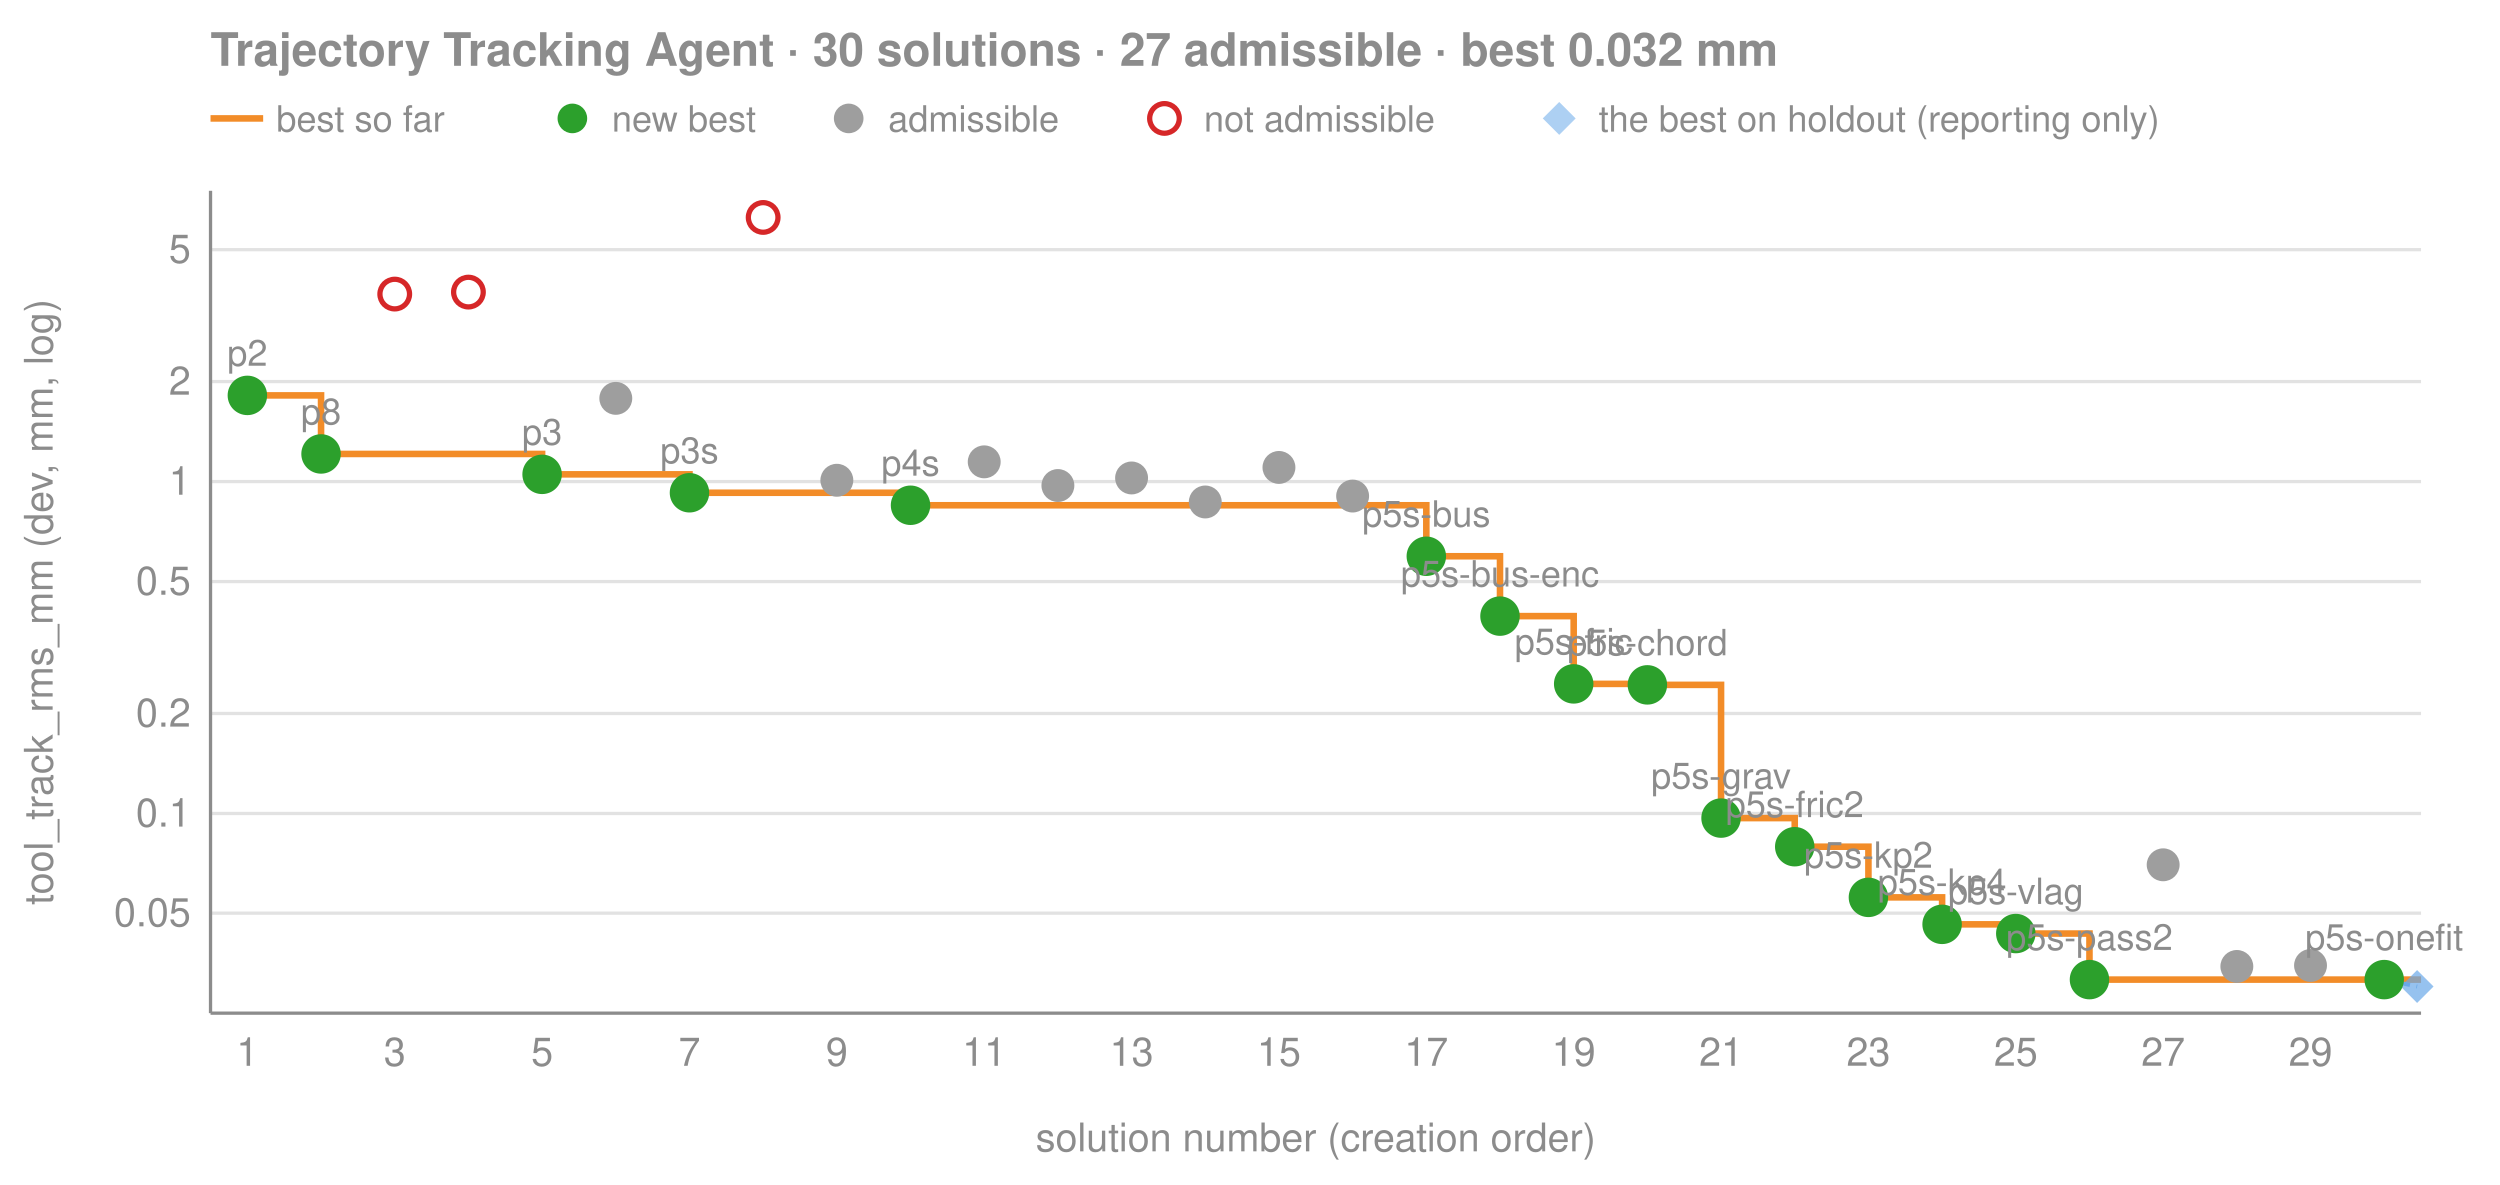
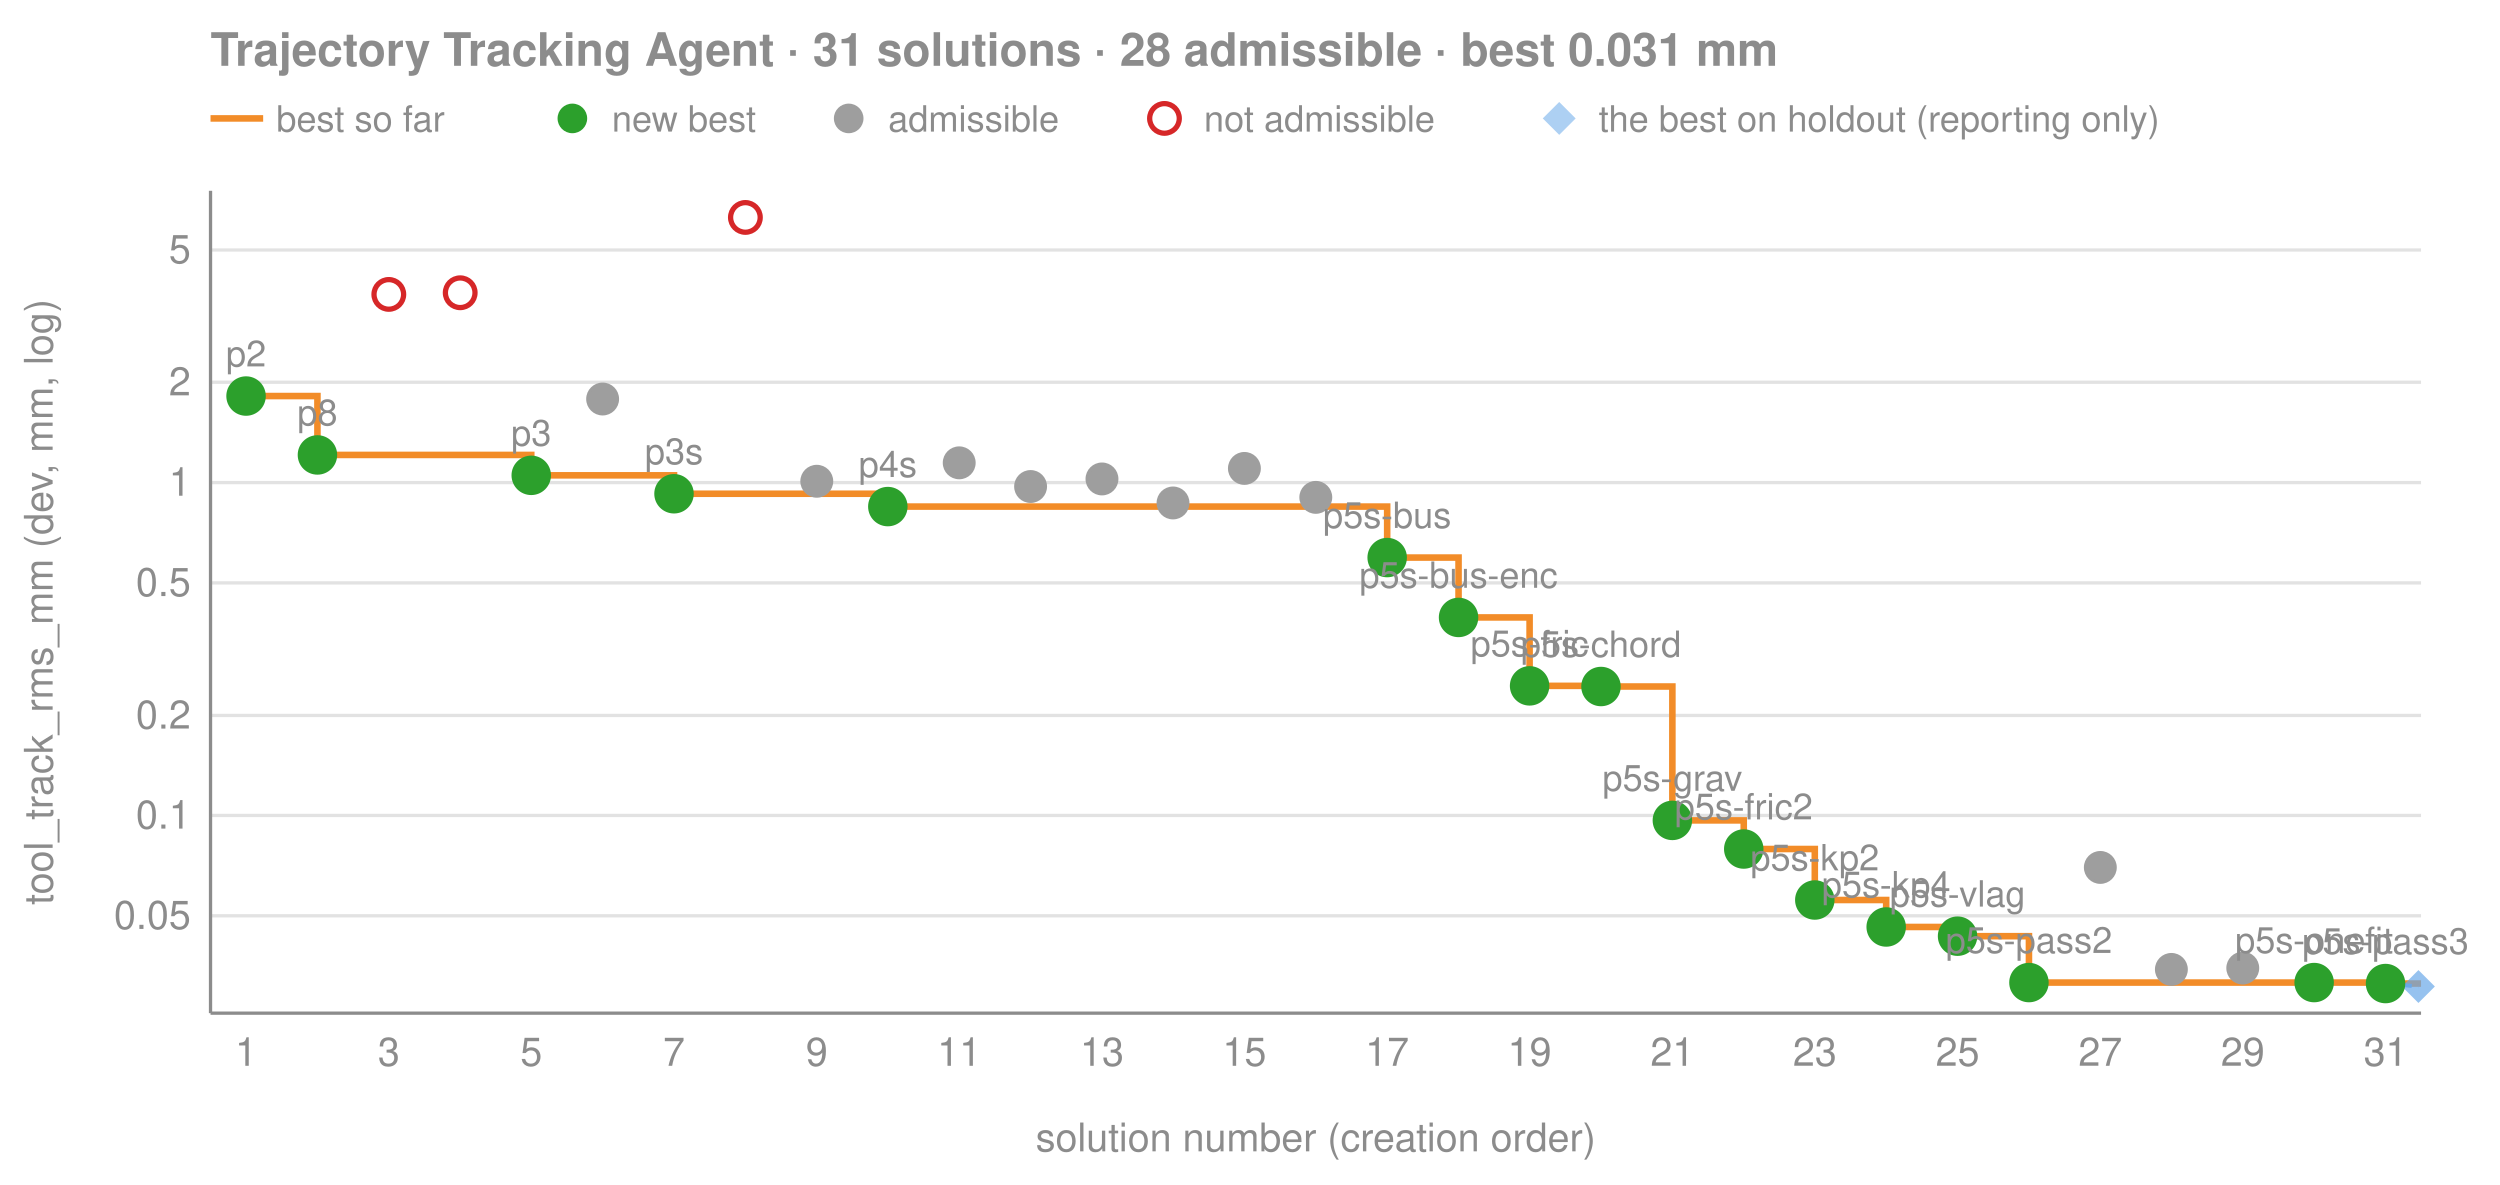
- <svg xmlns="http://www.w3.org/2000/svg" width="760" height="360" viewBox="0 0 760 360" font-family="system-ui, -apple-system, 'Segoe UI', Helvetica, Arial, sans-serif" font-size="12" role="img" aria-label="Trajectory Tracking Agent · 30 solutions · 27 admissible · best 0.032 mm">
-   <text x="64" y="20" fill="#8c8c8c" font-size="14" font-weight="600">Trajectory Tracking Agent · 30 solutions · 27 admissible · best 0.032 mm</text>
+ <svg xmlns="http://www.w3.org/2000/svg" width="760" height="360" viewBox="0 0 760 360" font-family="system-ui, -apple-system, 'Segoe UI', Helvetica, Arial, sans-serif" font-size="12" role="img" aria-label="Trajectory Tracking Agent · 31 solutions · 28 admissible · best 0.031 mm">
+   <text x="64" y="20" fill="#8c8c8c" font-size="14" font-weight="600">Trajectory Tracking Agent · 31 solutions · 28 admissible · best 0.031 mm</text>
  <g stroke="#8c8c8c" stroke-opacity="0.25" stroke-width="1">
-     <line x1="64" x2="736" y1="277.6" y2="277.6" />
-     <line x1="64" x2="736" y1="247.3" y2="247.3" />
-     <line x1="64" x2="736" y1="216.9" y2="216.9" />
-     <line x1="64" x2="736" y1="176.8" y2="176.8" />
-     <line x1="64" x2="736" y1="146.4" y2="146.4" />
-     <line x1="64" x2="736" y1="116.0" y2="116.0" />
-     <line x1="64" x2="736" y1="75.9" y2="75.9" />
+     <line x1="64" x2="736" y1="278.4" y2="278.4" />
+     <line x1="64" x2="736" y1="247.9" y2="247.9" />
+     <line x1="64" x2="736" y1="217.5" y2="217.5" />
+     <line x1="64" x2="736" y1="177.2" y2="177.2" />
+     <line x1="64" x2="736" y1="146.7" y2="146.7" />
+     <line x1="64" x2="736" y1="116.2" y2="116.2" />
+     <line x1="64" x2="736" y1="76.0" y2="76.0" />
  </g>
  <g fill="#8c8c8c" text-anchor="end">
-     <text x="58" y="281.6">0.05</text>
-     <text x="58" y="251.3">0.1</text>
-     <text x="58" y="220.9">0.2</text>
-     <text x="58" y="180.8">0.5</text>
-     <text x="58" y="150.4">1</text>
-     <text x="58" y="120.0">2</text>
-     <text x="58" y="79.9">5</text>
+     <text x="58" y="282.4">0.05</text>
+     <text x="58" y="251.9">0.1</text>
+     <text x="58" y="221.5">0.2</text>
+     <text x="58" y="181.2">0.5</text>
+     <text x="58" y="150.7">1</text>
+     <text x="58" y="120.2">2</text>
+     <text x="58" y="80.0">5</text>
  </g>
  <g stroke="#8c8c8c" stroke-width="1">
    <line x1="64" x2="64" y1="58" y2="308" />
    <line x1="64" x2="736" y1="308" y2="308" />
  </g>
  <g fill="#8c8c8c" text-anchor="middle">
-     <text x="75.2" y="324">1</text>
-     <text x="120.0" y="324">3</text>
-     <text x="164.8" y="324">5</text>
-     <text x="209.6" y="324">7</text>
-     <text x="254.4" y="324">9</text>
-     <text x="299.2" y="324">11</text>
-     <text x="344.0" y="324">13</text>
-     <text x="388.8" y="324">15</text>
-     <text x="433.6" y="324">17</text>
-     <text x="478.4" y="324">19</text>
-     <text x="523.2" y="324">21</text>
-     <text x="568.0" y="324">23</text>
-     <text x="612.8" y="324">25</text>
-     <text x="657.6" y="324">27</text>
-     <text x="702.4" y="324">29</text>
+     <text x="74.8" y="324">1</text>
+     <text x="118.2" y="324">3</text>
+     <text x="161.5" y="324">5</text>
+     <text x="204.9" y="324">7</text>
+     <text x="248.3" y="324">9</text>
+     <text x="291.6" y="324">11</text>
+     <text x="335.0" y="324">13</text>
+     <text x="378.3" y="324">15</text>
+     <text x="421.7" y="324">17</text>
+     <text x="465.0" y="324">19</text>
+     <text x="508.4" y="324">21</text>
+     <text x="551.7" y="324">23</text>
+     <text x="595.1" y="324">25</text>
+     <text x="638.5" y="324">27</text>
+     <text x="681.8" y="324">29</text>
+     <text x="725.2" y="324">31</text>
  </g>
  <text x="400.0" y="350" fill="#8c8c8c" text-anchor="middle">solution number (creation order)</text>
  <text transform="translate(16 183.0) rotate(-90)" fill="#8c8c8c" text-anchor="middle">tool_track_rms_mm (dev, mm, log)</text>
-   <path d="M75.2,120.2H97.6V138.0H164.8V144.2H209.6V149.8H276.8V153.6H433.6V169.1H456.0V187.3H478.4V207.9H500.8V208.2H523.2V248.7H545.6V257.4H568.0V272.8H590.4V281.0H612.8V283.8H635.2V297.8H724.8V297.8H736.0" fill="none" stroke="#f28c28" stroke-width="2" />
+   <path d="M74.8,120.4H96.5V138.3H161.5V144.5H204.9V150.1H269.9V154.0H421.7V169.5H443.4V187.7H465.0V208.5H486.7V208.7H508.4V249.4H530.1V258.1H551.7V273.6H573.4V281.8H595.1V284.6H616.8V298.7H703.5V298.7H725.2V299.0H736.0" fill="none" stroke="#f28c28" stroke-width="2" />
  <g>
-     <line x1="724.8" y1="297.8" x2="734.8" y2="299.9" stroke="#6aa9e9" stroke-width="1.2" stroke-dasharray="3 2" />
-     <path d="M734.8,294.9l5,5l-5,5l-5,-5z" fill="#6aa9e9" fill-opacity="0.7" />
+     <line x1="725.2" y1="299.0" x2="735.2" y2="299.9" stroke="#6aa9e9" stroke-width="1.2" stroke-dasharray="3 2" />
+     <path d="M735.2,294.9l5,5l-5,5l-5,-5z" fill="#6aa9e9" fill-opacity="0.7" />
  </g>
-   <circle cx="75.2" cy="120.2" r="5.5" fill="#2ca02c" stroke="#2ca02c" />
-   <text x="75.2" y="111.2" fill="#8c8c8c" text-anchor="middle" font-size="11">p2</text>
-   <circle cx="97.6" cy="138.0" r="5.5" fill="#2ca02c" stroke="#2ca02c" />
-   <text x="97.6" y="129.0" fill="#8c8c8c" text-anchor="middle" font-size="11">p8</text>
-   <circle cx="120.0" cy="89.4" r="4.5" fill="none" stroke="#d62728" stroke-width="1.6" />
-   <circle cx="142.4" cy="88.8" r="4.5" fill="none" stroke="#d62728" stroke-width="1.6" />
-   <circle cx="164.8" cy="144.2" r="5.5" fill="#2ca02c" stroke="#2ca02c" />
-   <text x="164.8" y="135.2" fill="#8c8c8c" text-anchor="middle" font-size="11">p3</text>
-   <circle cx="187.2" cy="121.1" r="4.5" fill="#9e9e9e" stroke="#9e9e9e" />
-   <circle cx="209.6" cy="149.8" r="5.5" fill="#2ca02c" stroke="#2ca02c" />
-   <text x="209.6" y="140.8" fill="#8c8c8c" text-anchor="middle" font-size="11">p3s</text>
-   <circle cx="232.0" cy="66.1" r="4.5" fill="none" stroke="#d62728" stroke-width="1.6" />
-   <circle cx="254.4" cy="146.0" r="4.5" fill="#9e9e9e" stroke="#9e9e9e" />
-   <circle cx="276.8" cy="153.6" r="5.5" fill="#2ca02c" stroke="#2ca02c" />
-   <text x="276.8" y="144.6" fill="#8c8c8c" text-anchor="middle" font-size="11">p4s</text>
-   <circle cx="299.2" cy="140.4" r="4.5" fill="#9e9e9e" stroke="#9e9e9e" />
-   <circle cx="321.6" cy="147.6" r="4.5" fill="#9e9e9e" stroke="#9e9e9e" />
-   <circle cx="344.0" cy="145.3" r="4.5" fill="#9e9e9e" stroke="#9e9e9e" />
-   <circle cx="366.4" cy="152.6" r="4.5" fill="#9e9e9e" stroke="#9e9e9e" />
-   <circle cx="388.8" cy="142.1" r="4.5" fill="#9e9e9e" stroke="#9e9e9e" />
-   <circle cx="411.2" cy="150.8" r="4.5" fill="#9e9e9e" stroke="#9e9e9e" />
-   <circle cx="433.6" cy="169.1" r="5.5" fill="#2ca02c" stroke="#2ca02c" />
-   <text x="433.6" y="160.1" fill="#8c8c8c" text-anchor="middle" font-size="11">p5s-bus</text>
-   <circle cx="456.0" cy="187.3" r="5.5" fill="#2ca02c" stroke="#2ca02c" />
-   <text x="456.0" y="178.3" fill="#8c8c8c" text-anchor="middle" font-size="11">p5s-bus-enc</text>
-   <circle cx="478.4" cy="207.9" r="5.5" fill="#2ca02c" stroke="#2ca02c" />
-   <text x="478.4" y="198.9" fill="#8c8c8c" text-anchor="middle" font-size="11">p5s-fric</text>
-   <circle cx="500.8" cy="208.2" r="5.5" fill="#2ca02c" stroke="#2ca02c" />
-   <text x="500.8" y="199.2" fill="#8c8c8c" text-anchor="middle" font-size="11">p5s-chord</text>
-   <circle cx="523.2" cy="248.7" r="5.5" fill="#2ca02c" stroke="#2ca02c" />
-   <text x="523.2" y="239.7" fill="#8c8c8c" text-anchor="middle" font-size="11">p5s-grav</text>
-   <circle cx="545.6" cy="257.4" r="5.5" fill="#2ca02c" stroke="#2ca02c" />
-   <text x="545.6" y="248.4" fill="#8c8c8c" text-anchor="middle" font-size="11">p5s-fric2</text>
-   <circle cx="568.0" cy="272.8" r="5.5" fill="#2ca02c" stroke="#2ca02c" />
-   <text x="568.0" y="263.8" fill="#8c8c8c" text-anchor="middle" font-size="11">p5s-kp2</text>
-   <circle cx="590.4" cy="281.0" r="5.5" fill="#2ca02c" stroke="#2ca02c" />
-   <text x="590.4" y="272.0" fill="#8c8c8c" text-anchor="middle" font-size="11">p5s-kp4</text>
-   <circle cx="612.8" cy="283.8" r="5.5" fill="#2ca02c" stroke="#2ca02c" />
-   <text x="612.8" y="274.8" fill="#8c8c8c" text-anchor="middle" font-size="11">p5s-vlag</text>
-   <circle cx="635.2" cy="297.8" r="5.5" fill="#2ca02c" stroke="#2ca02c" />
-   <text x="635.2" y="288.8" fill="#8c8c8c" text-anchor="middle" font-size="11">p5s-pass2</text>
-   <circle cx="657.6" cy="262.9" r="4.5" fill="#9e9e9e" stroke="#9e9e9e" />
-   <circle cx="680.0" cy="293.8" r="4.5" fill="#9e9e9e" stroke="#9e9e9e" />
-   <circle cx="702.4" cy="293.5" r="4.5" fill="#9e9e9e" stroke="#9e9e9e" />
-   <circle cx="724.8" cy="297.8" r="5.5" fill="#2ca02c" stroke="#2ca02c" />
-   <text x="724.8" y="288.8" fill="#8c8c8c" text-anchor="middle" font-size="11">p5s-onefit</text>
+   <circle cx="74.8" cy="120.4" r="5.5" fill="#2ca02c" stroke="#2ca02c" />
+   <text x="74.8" y="111.4" fill="#8c8c8c" text-anchor="middle" font-size="11">p2</text>
+   <circle cx="96.5" cy="138.3" r="5.5" fill="#2ca02c" stroke="#2ca02c" />
+   <text x="96.5" y="129.3" fill="#8c8c8c" text-anchor="middle" font-size="11">p8</text>
+   <circle cx="118.2" cy="89.5" r="4.5" fill="none" stroke="#d62728" stroke-width="1.6" />
+   <circle cx="139.9" cy="89.0" r="4.5" fill="none" stroke="#d62728" stroke-width="1.6" />
+   <circle cx="161.5" cy="144.5" r="5.5" fill="#2ca02c" stroke="#2ca02c" />
+   <text x="161.5" y="135.5" fill="#8c8c8c" text-anchor="middle" font-size="11">p3</text>
+   <circle cx="183.2" cy="121.3" r="4.5" fill="#9e9e9e" stroke="#9e9e9e" />
+   <circle cx="204.9" cy="150.1" r="5.5" fill="#2ca02c" stroke="#2ca02c" />
+   <text x="204.9" y="141.1" fill="#8c8c8c" text-anchor="middle" font-size="11">p3s</text>
+   <circle cx="226.6" cy="66.1" r="4.5" fill="none" stroke="#d62728" stroke-width="1.6" />
+   <circle cx="248.3" cy="146.3" r="4.5" fill="#9e9e9e" stroke="#9e9e9e" />
+   <circle cx="269.9" cy="154.0" r="5.5" fill="#2ca02c" stroke="#2ca02c" />
+   <text x="269.9" y="145.0" fill="#8c8c8c" text-anchor="middle" font-size="11">p4s</text>
+   <circle cx="291.6" cy="140.7" r="4.5" fill="#9e9e9e" stroke="#9e9e9e" />
+   <circle cx="313.3" cy="147.9" r="4.5" fill="#9e9e9e" stroke="#9e9e9e" />
+   <circle cx="335.0" cy="145.6" r="4.5" fill="#9e9e9e" stroke="#9e9e9e" />
+   <circle cx="356.6" cy="152.9" r="4.5" fill="#9e9e9e" stroke="#9e9e9e" />
+   <circle cx="378.3" cy="142.4" r="4.5" fill="#9e9e9e" stroke="#9e9e9e" />
+   <circle cx="400.0" cy="151.2" r="4.5" fill="#9e9e9e" stroke="#9e9e9e" />
+   <circle cx="421.7" cy="169.5" r="5.5" fill="#2ca02c" stroke="#2ca02c" />
+   <text x="421.7" y="160.5" fill="#8c8c8c" text-anchor="middle" font-size="11">p5s-bus</text>
+   <circle cx="443.4" cy="187.7" r="5.5" fill="#2ca02c" stroke="#2ca02c" />
+   <text x="443.4" y="178.7" fill="#8c8c8c" text-anchor="middle" font-size="11">p5s-bus-enc</text>
+   <circle cx="465.0" cy="208.5" r="5.5" fill="#2ca02c" stroke="#2ca02c" />
+   <text x="465.0" y="199.5" fill="#8c8c8c" text-anchor="middle" font-size="11">p5s-fric</text>
+   <circle cx="486.7" cy="208.7" r="5.5" fill="#2ca02c" stroke="#2ca02c" />
+   <text x="486.7" y="199.7" fill="#8c8c8c" text-anchor="middle" font-size="11">p5s-chord</text>
+   <circle cx="508.4" cy="249.4" r="5.5" fill="#2ca02c" stroke="#2ca02c" />
+   <text x="508.4" y="240.4" fill="#8c8c8c" text-anchor="middle" font-size="11">p5s-grav</text>
+   <circle cx="530.1" cy="258.1" r="5.5" fill="#2ca02c" stroke="#2ca02c" />
+   <text x="530.1" y="249.1" fill="#8c8c8c" text-anchor="middle" font-size="11">p5s-fric2</text>
+   <circle cx="551.7" cy="273.6" r="5.5" fill="#2ca02c" stroke="#2ca02c" />
+   <text x="551.7" y="264.6" fill="#8c8c8c" text-anchor="middle" font-size="11">p5s-kp2</text>
+   <circle cx="573.4" cy="281.8" r="5.5" fill="#2ca02c" stroke="#2ca02c" />
+   <text x="573.4" y="272.8" fill="#8c8c8c" text-anchor="middle" font-size="11">p5s-kp4</text>
+   <circle cx="595.1" cy="284.6" r="5.5" fill="#2ca02c" stroke="#2ca02c" />
+   <text x="595.1" y="275.6" fill="#8c8c8c" text-anchor="middle" font-size="11">p5s-vlag</text>
+   <circle cx="616.8" cy="298.7" r="5.5" fill="#2ca02c" stroke="#2ca02c" />
+   <text x="616.8" y="289.7" fill="#8c8c8c" text-anchor="middle" font-size="11">p5s-pass2</text>
+   <circle cx="638.5" cy="263.7" r="4.5" fill="#9e9e9e" stroke="#9e9e9e" />
+   <circle cx="660.1" cy="294.7" r="4.5" fill="#9e9e9e" stroke="#9e9e9e" />
+   <circle cx="681.8" cy="294.3" r="4.5" fill="#9e9e9e" stroke="#9e9e9e" />
+   <circle cx="703.5" cy="298.7" r="5.5" fill="#2ca02c" stroke="#2ca02c" />
+   <text x="703.5" y="289.7" fill="#8c8c8c" text-anchor="middle" font-size="11">p5s-onefit</text>
+   <circle cx="725.2" cy="299.0" r="5.5" fill="#2ca02c" stroke="#2ca02c" />
+   <text x="725.2" y="290.0" fill="#8c8c8c" text-anchor="middle" font-size="11">p5s-pass3</text>
  <line x1="64" x2="80" y1="36" y2="36" stroke="#f28c28" stroke-width="2" />
  <text x="84" y="40" fill="#8c8c8c" font-size="11">best so far</text>
  <circle cx="174" cy="36" r="4.5" fill="#2ca02c" />
  <text x="186" y="40" fill="#8c8c8c" font-size="11">new best</text>
  <circle cx="258" cy="36" r="4.5" fill="#9e9e9e" />
  <text x="270" y="40" fill="#8c8c8c" font-size="11">admissible</text>
  <circle cx="354" cy="36" r="4.5" fill="none" stroke="#d62728" stroke-width="1.6" />
  <text x="366" y="40" fill="#8c8c8c" font-size="11">not admissible</text>
  <path d="M474,31l5,5l-5,5l-5,-5z" fill="#6aa9e9" fill-opacity="0.55" />
  <text x="486" y="40" fill="#8c8c8c" font-size="11">the best on holdout (reporting only)</text>
</svg>
